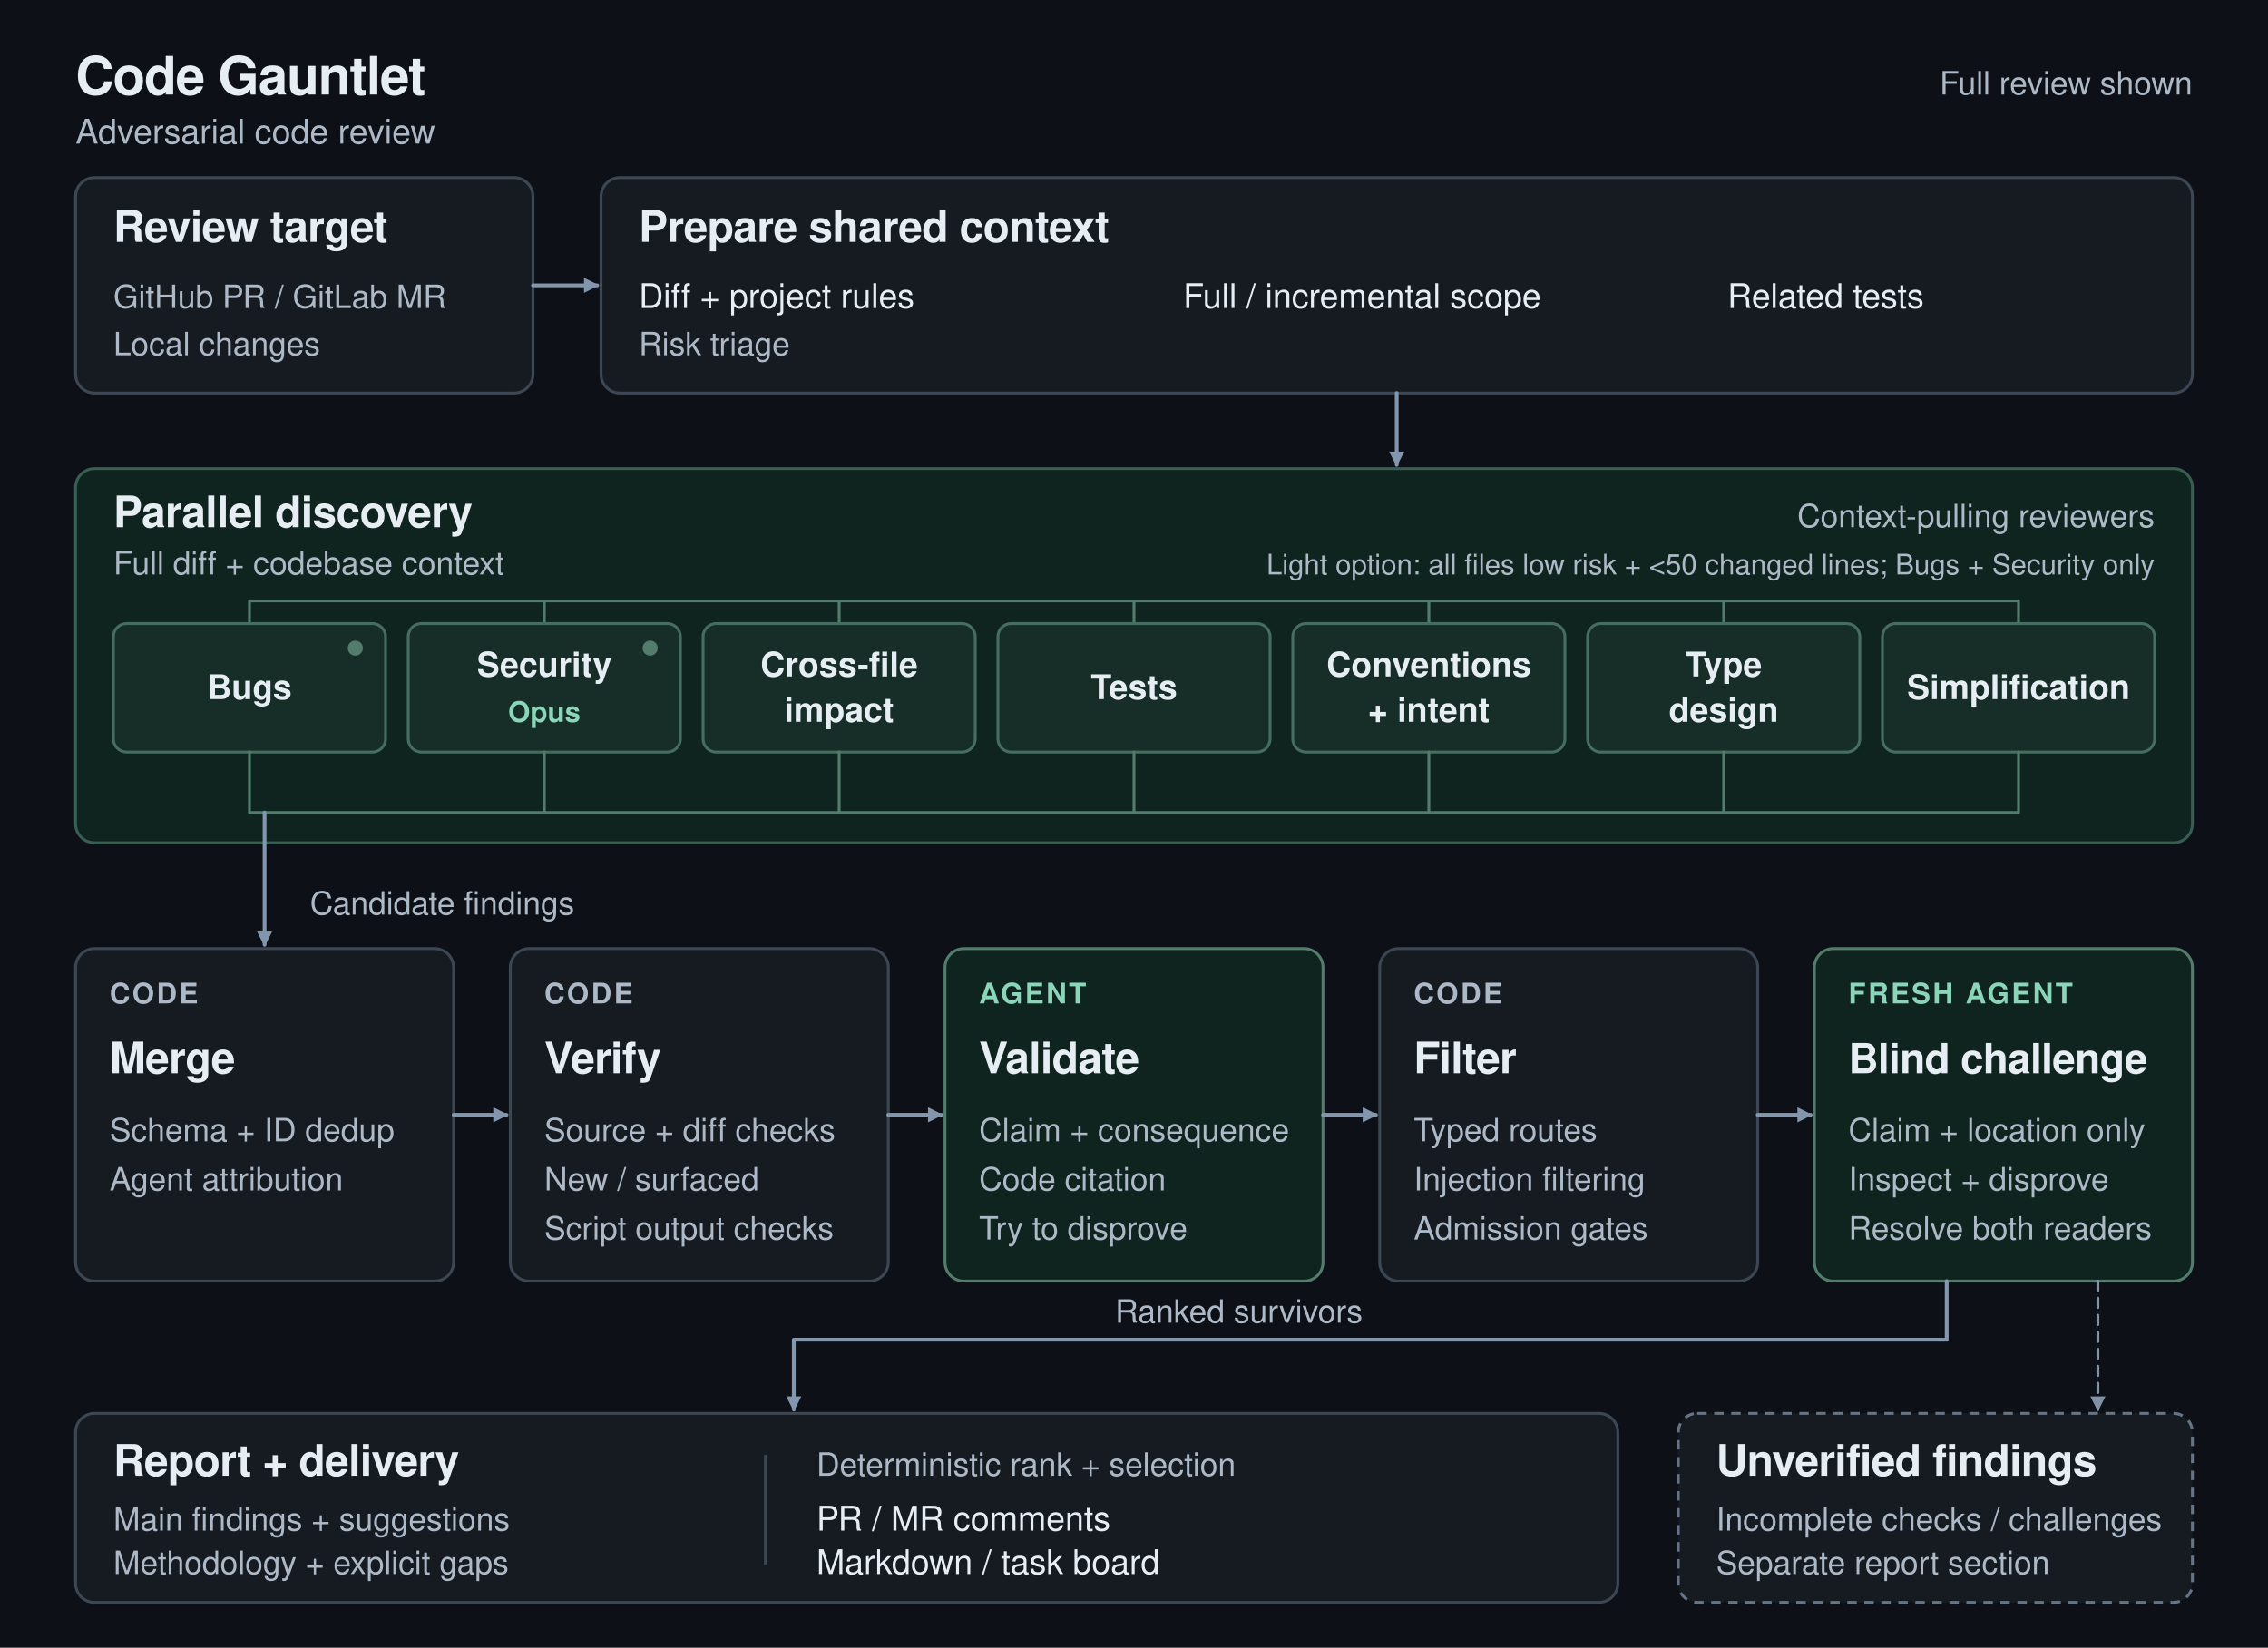
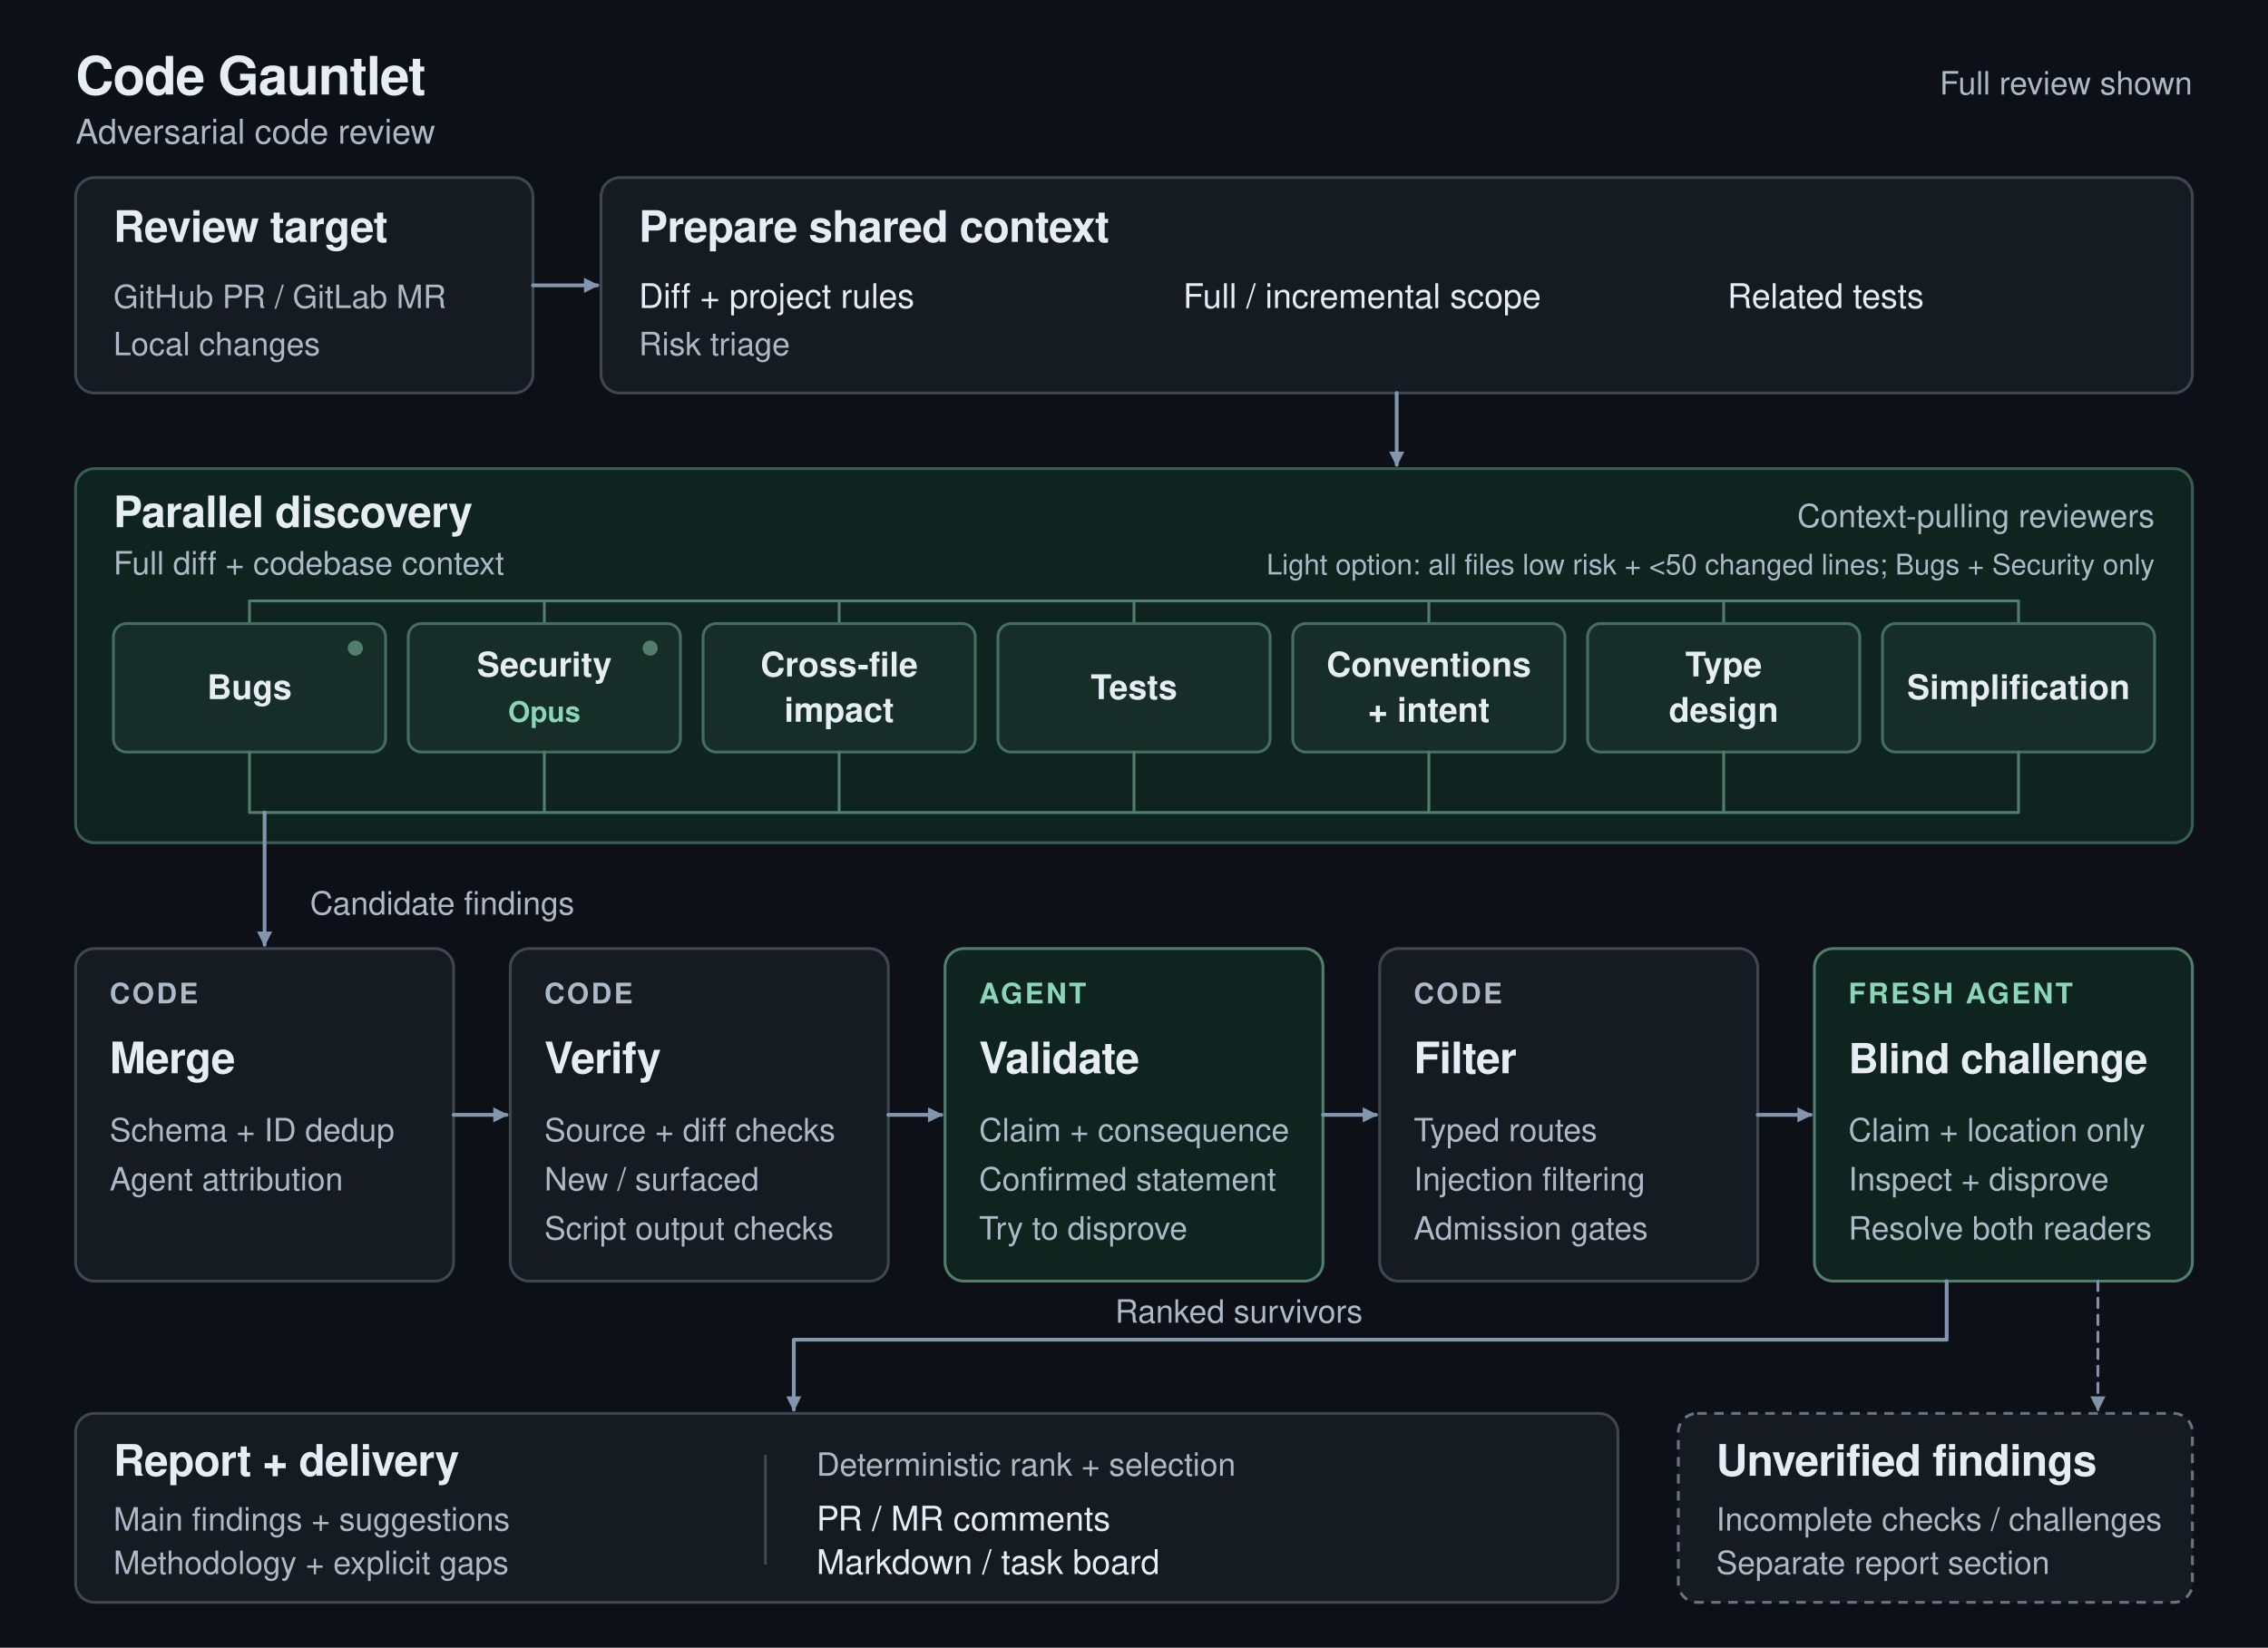
<svg xmlns="http://www.w3.org/2000/svg" width="1200" height="872" viewBox="0 0 1200 872" role="img" aria-labelledby="pipeline-title pipeline-desc">
  <defs>
    <style>
      text { font-family: -apple-system, BlinkMacSystemFont, "Segoe UI", Helvetica, Arial, sans-serif; font-size: 18px; fill: #e6edf3; }
      .page { fill: #0d1117; }
      .panel { fill: #161b22; stroke: #3d4754; stroke-width: 1.5; }
      .agent-panel { fill: #10241f; stroke: #385d51; stroke-width: 1.5; }
      .agent-node { fill: #162e27; stroke: #466e60; stroke-width: 1.5; }
      .agent-stage { fill: #10241f; stroke: #527d6c; stroke-width: 1.5; }
      .unverified-panel { fill: #161b22; stroke: #657486; stroke-width: 1.5; stroke-dasharray: 5 4; }
      .title { font-size: 28px; font-weight: 650; letter-spacing: -0.5px; }
      .section { font-size: 23px; font-weight: 650; letter-spacing: -0.3px; }
      .stage-title { font-size: 23px; font-weight: 650; letter-spacing: -0.3px; }
      .challenge-title { font-size: 22px; font-weight: 650; letter-spacing: -0.3px; }
      .reviewer { font-size: 18px; font-weight: 600; text-anchor: middle; }
      .detail { font-size: 17px; fill: #adb9c7; }
      .light-note { font-size: 15px; fill: #adb9c7; }
      .light-mark { fill: #527d6c; }
      .muted { fill: #adb9c7; }
      .kind { font-size: 15px; font-weight: 650; letter-spacing: 1.2px; fill: #adb9c7; }
      .agent-kind { font-size: 15px; font-weight: 650; letter-spacing: 1.2px; fill: #8bd5b9; }
      .model { font-size: 15px; font-weight: 600; text-anchor: middle; fill: #8bd5b9; }
      .flow { fill: none; stroke: #8296ae; stroke-width: 2; stroke-linecap: round; stroke-linejoin: round; }
      .fan { fill: none; stroke: #527d6c; stroke-width: 1.5; stroke-linecap: round; stroke-linejoin: round; }
      .skipped { fill: none; stroke: #8291a5; stroke-width: 1.5; stroke-dasharray: 5 4; stroke-linecap: round; stroke-linejoin: round; }
      .divider { stroke: #3d4754; stroke-width: 1.5; }
      .arrow { fill: #8296ae; }
      .skip-arrow { fill: #8291a5; }
    </style>
    <marker id="arrow" viewBox="0 0 8 8" refX="7" refY="4" markerWidth="8" markerHeight="8" markerUnits="userSpaceOnUse" orient="auto">
      <path class="arrow" d="M0 0 L8 4 L0 8 Z" />
    </marker>
    <marker id="skip-arrow" viewBox="0 0 8 8" refX="7" refY="4" markerWidth="8" markerHeight="8" markerUnits="userSpaceOnUse" orient="auto">
      <path class="skip-arrow" d="M0 0 L8 4 L0 8 Z" />
    </marker>
  </defs>
  <rect class="page" width="1200" height="872" />
  <text class="title" x="40" y="50">Code Gauntlet</text>
  <text class="muted" x="40" y="76">Adversarial code review</text>
  <text class="detail" x="1160" y="50" text-anchor="end">Full review shown</text>
  <rect class="panel" x="40" y="94" width="242" height="114" rx="10" />
  <text class="section" x="60" y="128">Review target</text>
  <text class="detail" x="60" y="163">GitHub PR / GitLab MR</text>
  <text class="detail" x="60" y="188">Local changes</text>
  <path class="flow" d="M282 151 H316" marker-end="url(#arrow)" />
  <rect class="panel" x="318" y="94" width="842" height="114" rx="10" />
  <text class="section" x="338" y="128">Prepare shared context</text>
  <text x="338" y="163">Diff + project rules</text>
  <text class="detail" x="338" y="188">Risk triage</text>
  <text x="626" y="163">Full / incremental scope</text>
  <text x="914" y="163">Related tests</text>
  <path class="flow" d="M739 208 V246" marker-end="url(#arrow)" />
  <rect class="agent-panel" x="40" y="248" width="1120" height="198" rx="10" />
  <text class="section" x="60" y="279">Parallel discovery</text>
  <text class="detail" x="60" y="304">Full diff + codebase context</text>
  <text class="detail" x="1140" y="279" text-anchor="end">Context-pulling reviewers</text>
  <text class="light-note" x="1140" y="304" text-anchor="end">Light option: all files low risk + &lt;50 changed lines; Bugs + Security only</text>
  <path class="fan" d="M132 330 V318 H1068 V330 M288 318 V330 M444 318 V330 M600 318 V330 M756 318 V330 M912 318 V330" />
  <rect class="agent-node" x="60" y="330" width="144" height="68" rx="7" />
  <circle class="light-mark" cx="188" cy="343" r="4" />
  <text class="reviewer" x="132" y="370">Bugs</text>
  <rect class="agent-node" x="216" y="330" width="144" height="68" rx="7" />
  <circle class="light-mark" cx="344" cy="343" r="4" />
  <text class="reviewer" x="288" y="358">Security</text>
  <text class="model" x="288" y="382">Opus</text>
  <rect class="agent-node" x="372" y="330" width="144" height="68" rx="7" />
  <text class="reviewer" x="444" y="358">Cross-file</text>
  <text class="reviewer" x="444" y="382">impact</text>
  <rect class="agent-node" x="528" y="330" width="144" height="68" rx="7" />
  <text class="reviewer" x="600" y="370">Tests</text>
  <rect class="agent-node" x="684" y="330" width="144" height="68" rx="7" />
  <text class="reviewer" x="756" y="358">Conventions</text>
  <text class="reviewer" x="756" y="382">+ intent</text>
  <rect class="agent-node" x="840" y="330" width="144" height="68" rx="7" />
  <text class="reviewer" x="912" y="358">Type</text>
  <text class="reviewer" x="912" y="382">design</text>
  <rect class="agent-node" x="996" y="330" width="144" height="68" rx="7" />
  <text class="reviewer" x="1068" y="370">Simplification</text>
  <path class="fan" d="M132 398 V430 H1068 V398 M288 398 V430 M444 398 V430 M600 398 V430 M756 398 V430 M912 398 V430" />
  <path class="flow" d="M140 430 V500" marker-end="url(#arrow)" />
  <text class="detail" x="164" y="484">Candidate findings</text>
  <rect class="panel" x="40" y="502" width="200" height="176" rx="10" />
  <text class="kind" x="58" y="531">CODE</text>
  <text class="stage-title" x="58" y="568">Merge</text>
  <text class="detail" x="58" y="604">Schema + ID dedup</text>
  <text class="detail" x="58" y="630">Agent attribution</text>
  <path class="flow" d="M240 590 H268" marker-end="url(#arrow)" />
  <rect class="panel" x="270" y="502" width="200" height="176" rx="10" />
  <text class="kind" x="288" y="531">CODE</text>
  <text class="stage-title" x="288" y="568">Verify</text>
  <text class="detail" x="288" y="604">Source + diff checks</text>
  <text class="detail" x="288" y="630">New / surfaced</text>
  <text class="detail" x="288" y="656">Script output checks</text>
  <path class="flow" d="M470 590 H498" marker-end="url(#arrow)" />
  <rect class="agent-stage" x="500" y="502" width="200" height="176" rx="10" />
  <text class="agent-kind" x="518" y="531">AGENT</text>
  <text class="stage-title" x="518" y="568">Validate</text>
  <text class="detail" x="518" y="604">Claim + consequence</text>
-   <text class="detail" x="518" y="630">Code citation</text>
+   <text class="detail" x="518" y="630">Confirmed statement</text>
  <text class="detail" x="518" y="656">Try to disprove</text>
  <path class="flow" d="M700 590 H728" marker-end="url(#arrow)" />
  <rect class="panel" x="730" y="502" width="200" height="176" rx="10" />
  <text class="kind" x="748" y="531">CODE</text>
  <text class="stage-title" x="748" y="568">Filter</text>
  <text class="detail" x="748" y="604">Typed routes</text>
  <text class="detail" x="748" y="630">Injection filtering</text>
  <text class="detail" x="748" y="656">Admission gates</text>
  <path class="flow" d="M930 590 H958" marker-end="url(#arrow)" />
  <rect class="agent-stage" x="960" y="502" width="200" height="176" rx="10" />
  <text class="agent-kind" x="978" y="531">FRESH AGENT</text>
  <text class="challenge-title" x="978" y="568">Blind challenge</text>
  <text class="detail" x="978" y="604">Claim + location only</text>
  <text class="detail" x="978" y="630">Inspect + disprove</text>
  <text class="detail" x="978" y="656">Resolve both readers</text>
  <path class="flow" d="M1030 678 V709 H420 V746" marker-end="url(#arrow)" />
  <text class="detail" x="590" y="700">Ranked survivors</text>
  <path class="skipped" d="M1110 678 V746" marker-end="url(#skip-arrow)" />
  <rect class="panel" x="40" y="748" width="816" height="100" rx="10" />
  <text class="section" x="60" y="781">Report + delivery</text>
  <text class="detail" x="60" y="810">Main findings + suggestions</text>
  <text class="detail" x="60" y="833">Methodology + explicit gaps</text>
  <line class="divider" x1="405" y1="770" x2="405" y2="828" />
  <text class="detail" x="432" y="781">Deterministic rank + selection</text>
  <text x="432" y="810">PR / MR comments</text>
  <text x="432" y="833">Markdown / task board</text>
  <rect class="unverified-panel" x="888" y="748" width="272" height="100" rx="10" />
  <text class="section" x="908" y="781">Unverified findings</text>
  <text class="detail" x="908" y="810">Incomplete checks / challenges</text>
  <text class="detail" x="908" y="833">Separate report section</text>
</svg>
